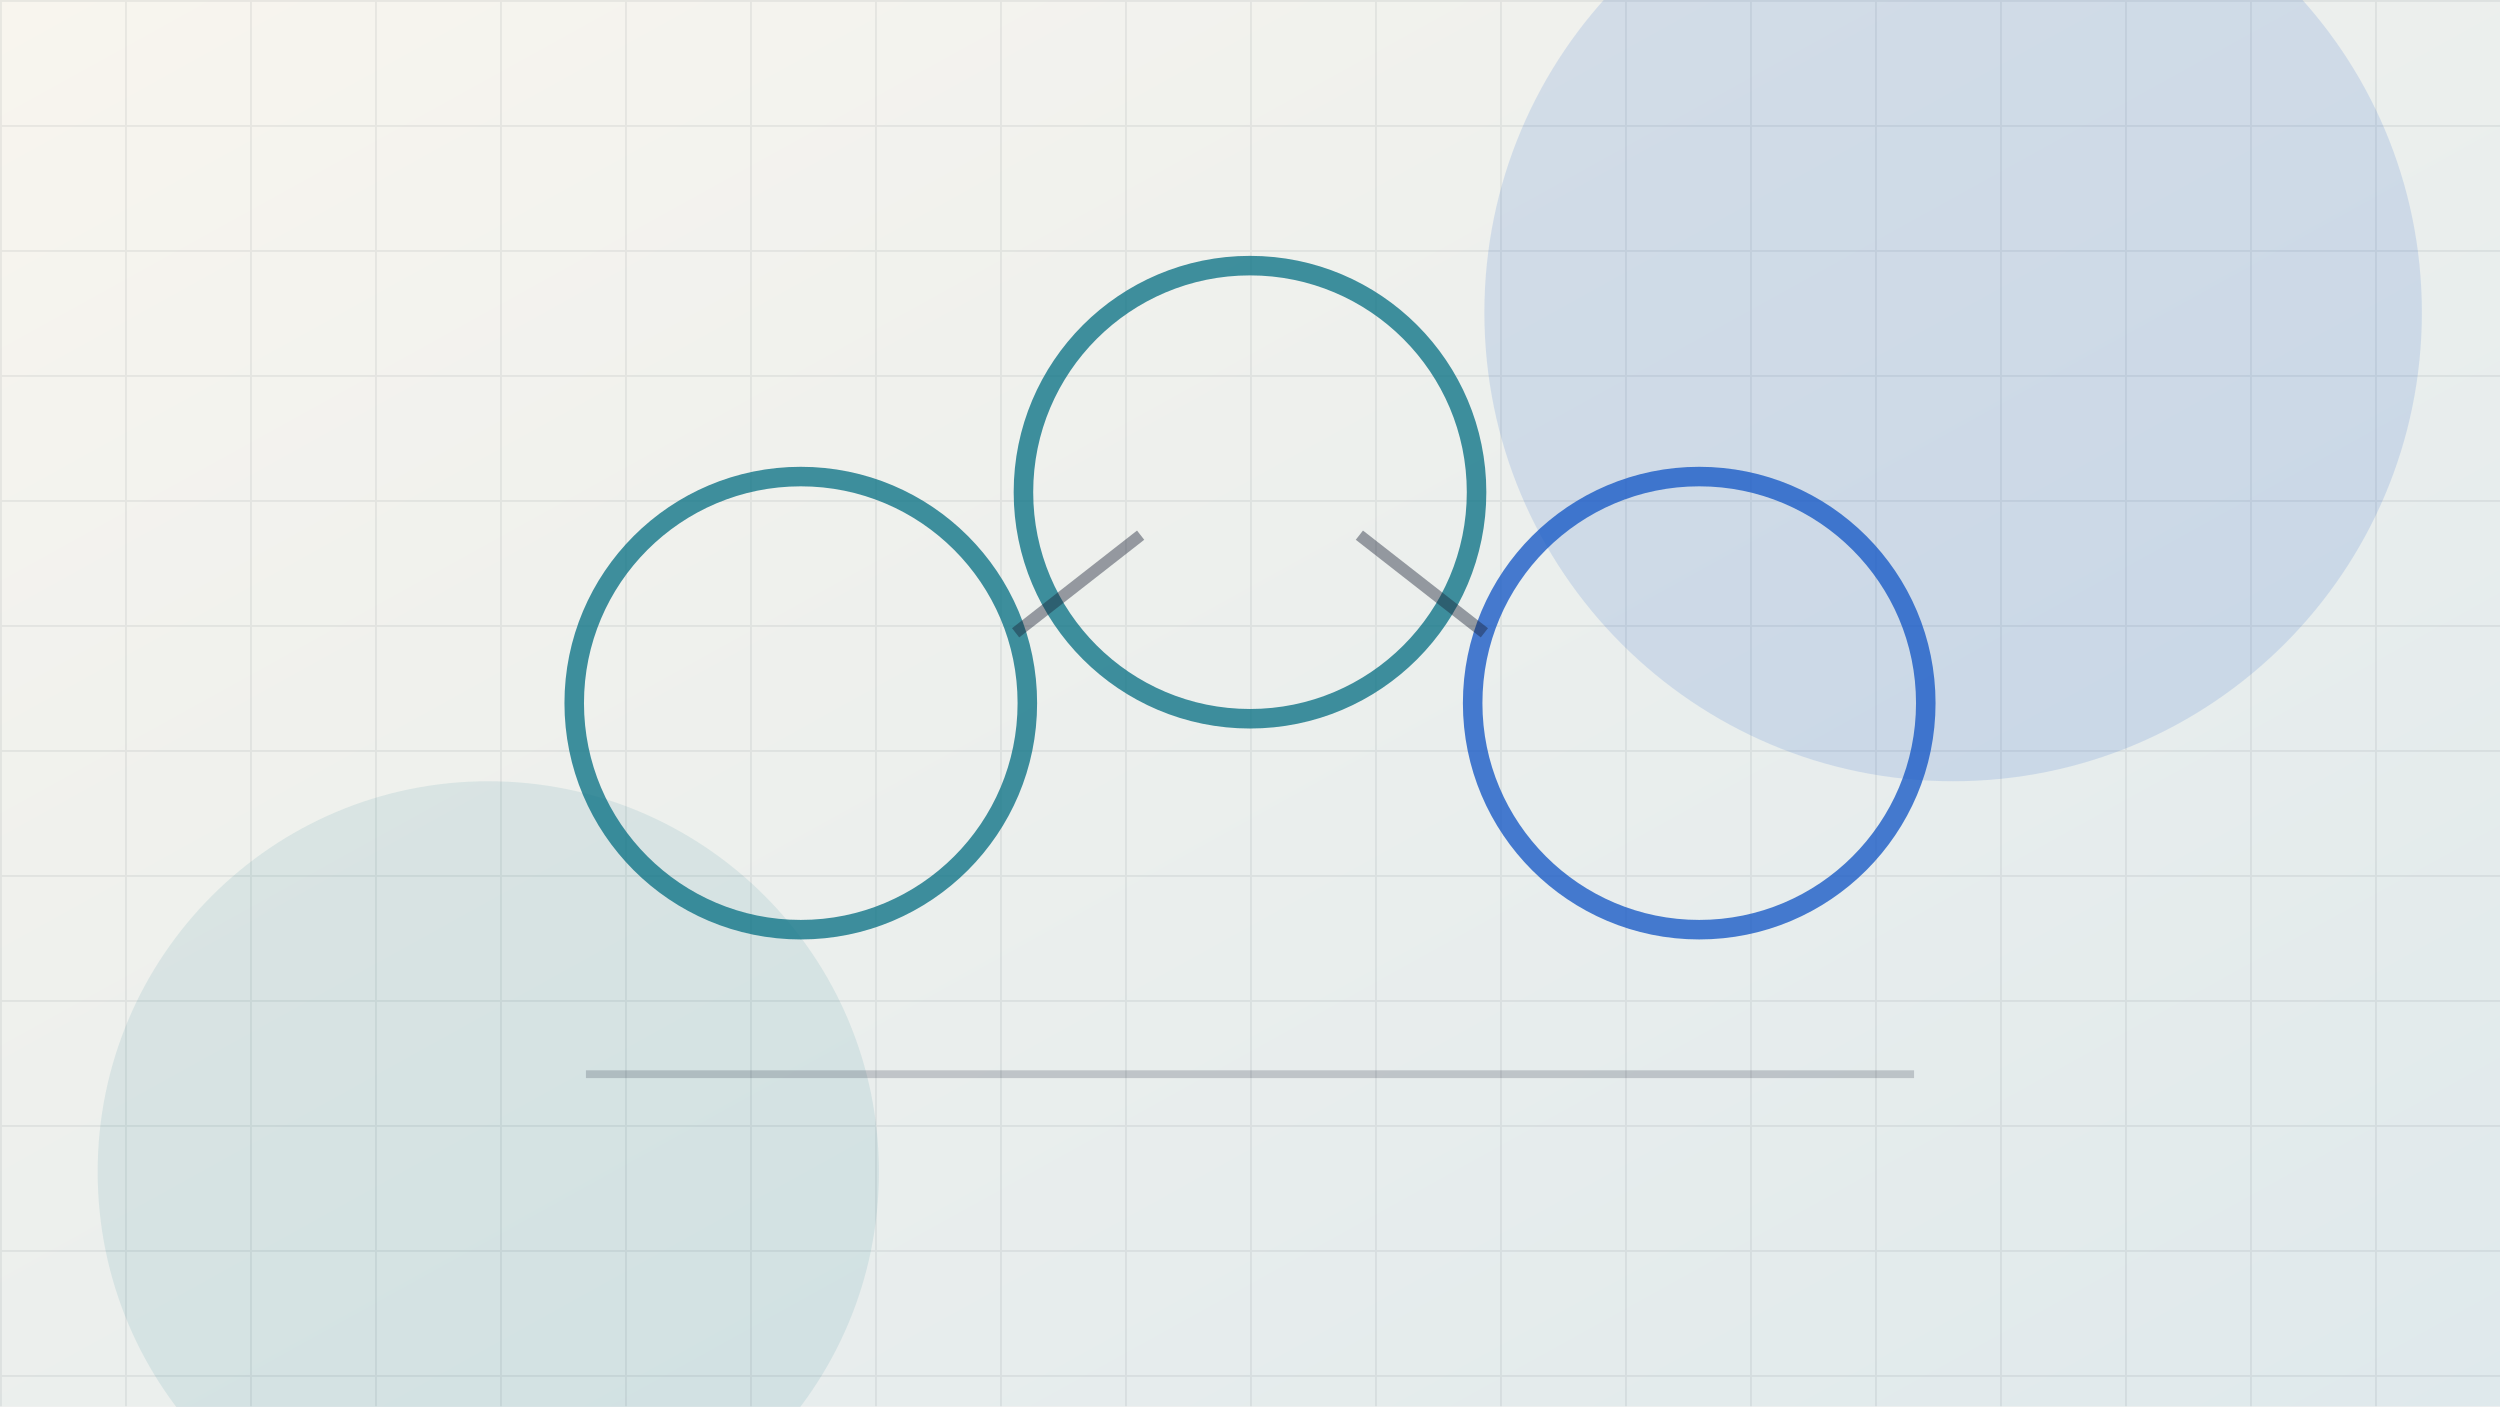
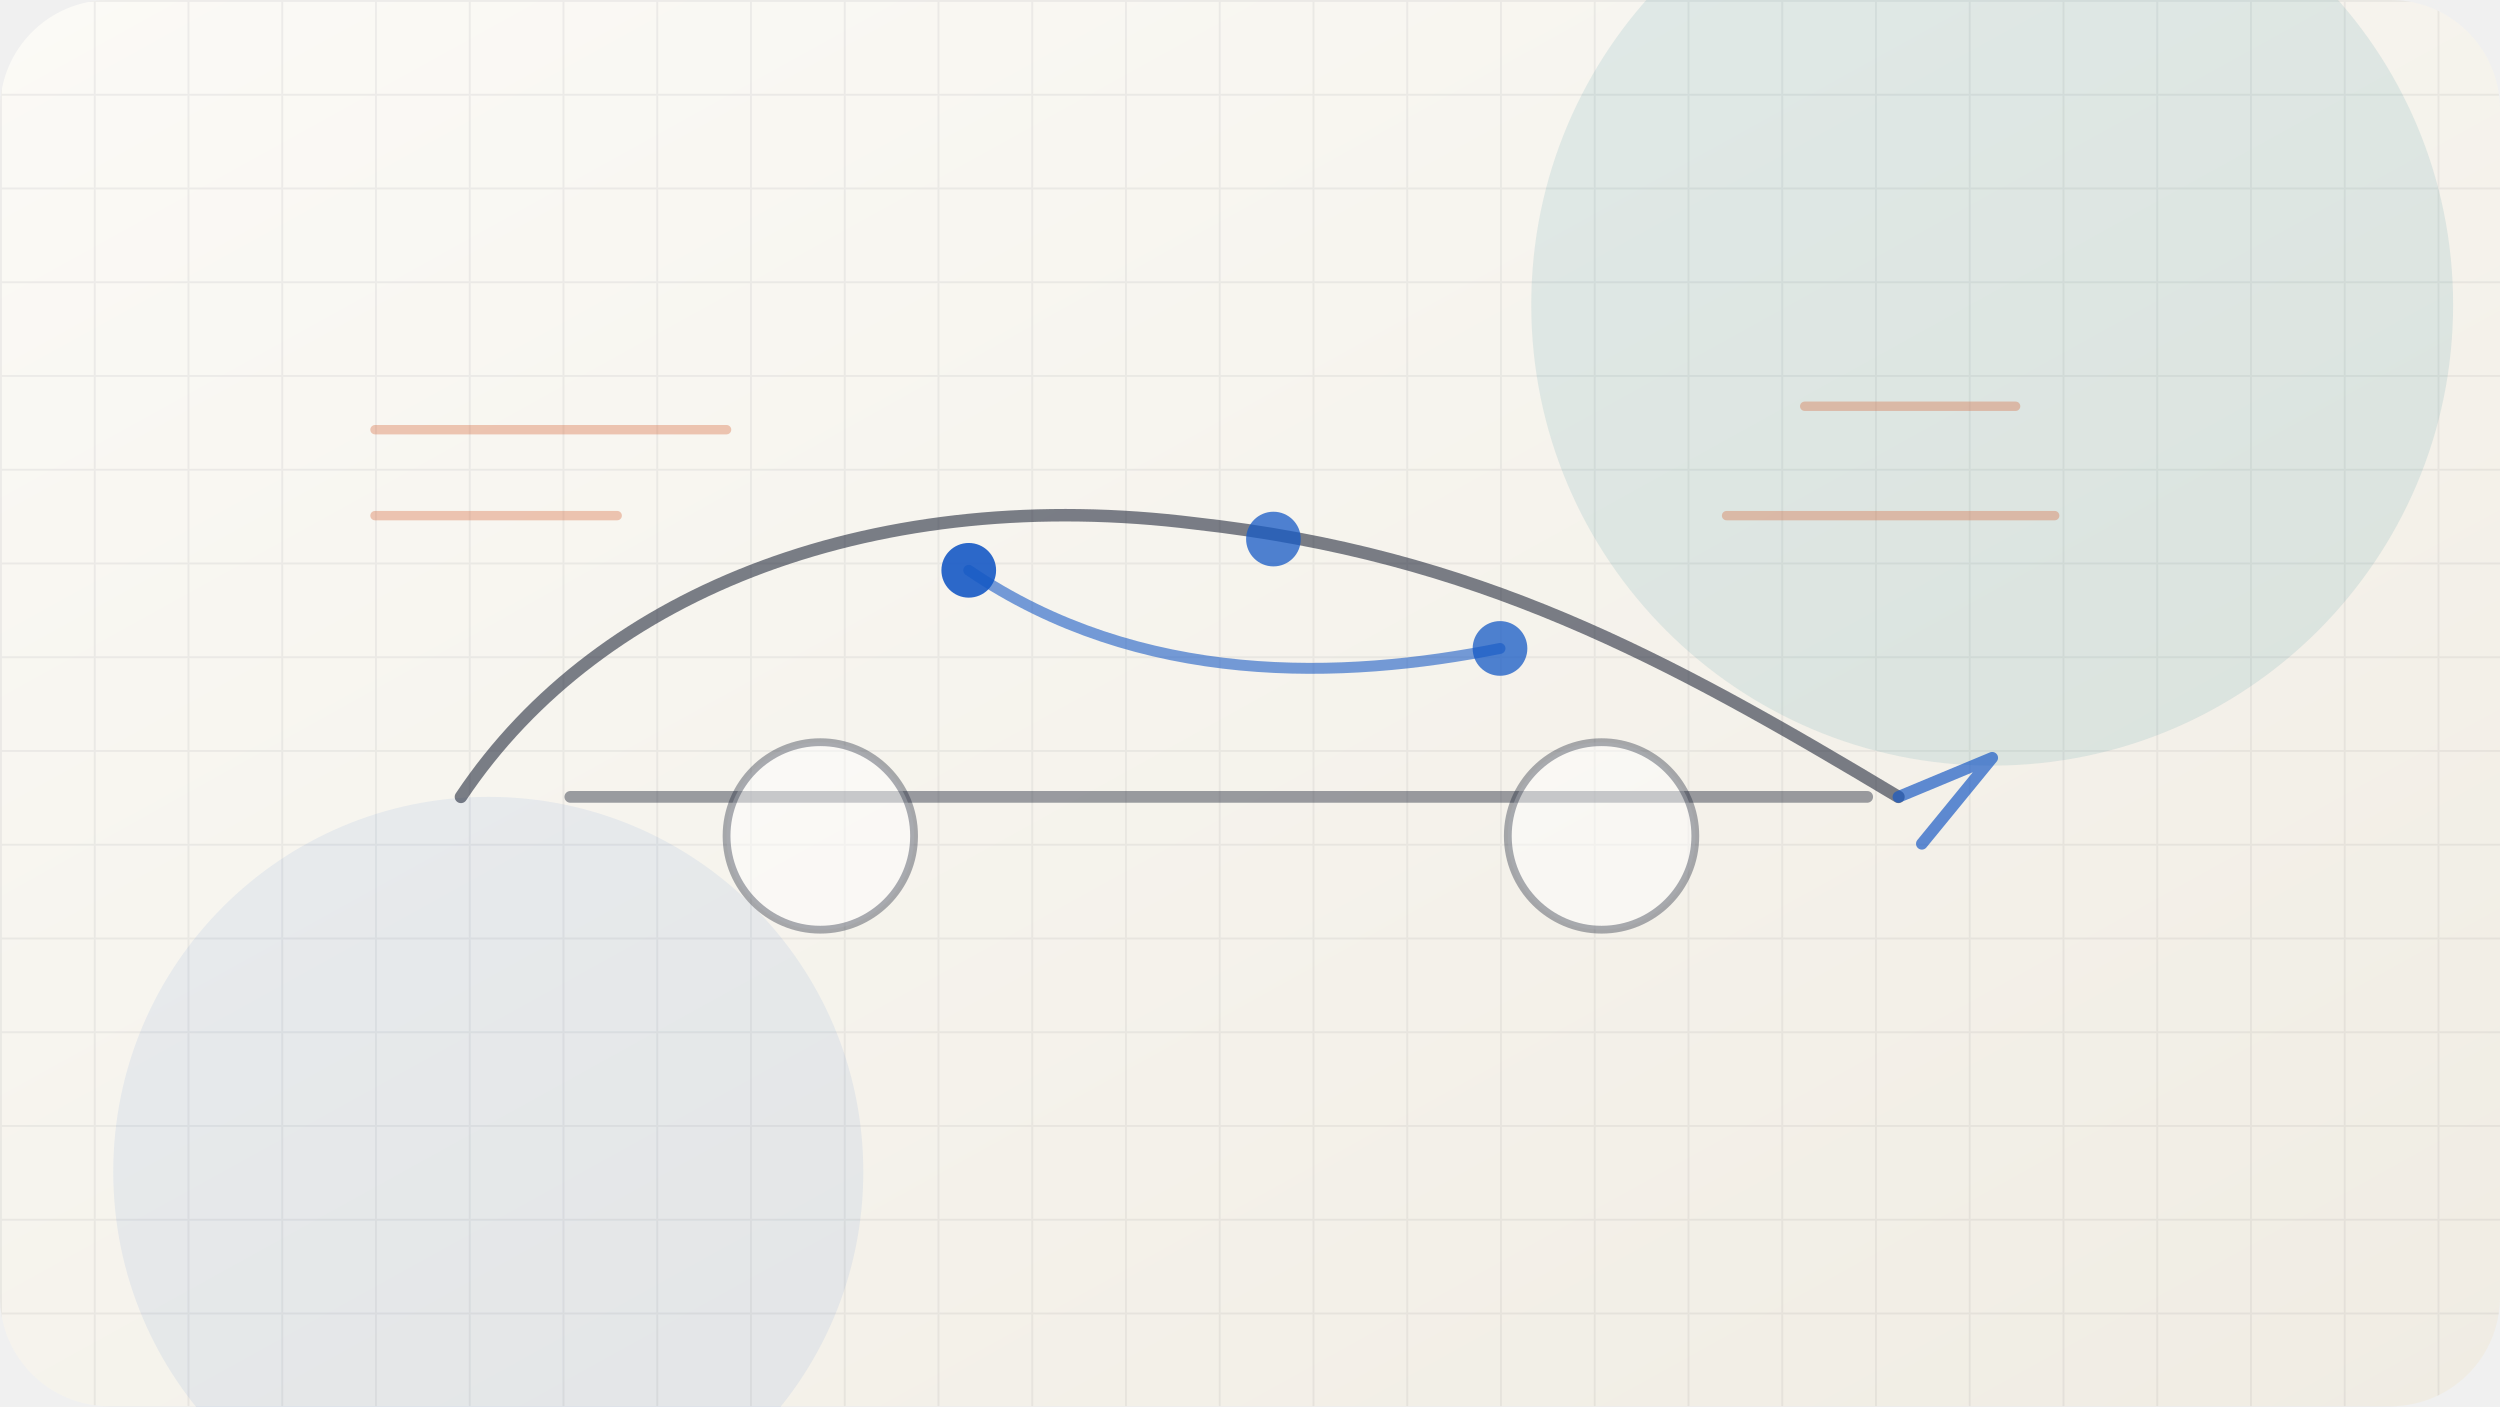
- <svg xmlns="http://www.w3.org/2000/svg" viewBox="0 0 640 360" role="img">
+ <svg xmlns="http://www.w3.org/2000/svg" viewBox="0 0 640 360" role="img" aria-label="Car system analysis blueprint">
  <defs>
    <linearGradient id="bg" x1="0" y1="0" x2="1" y2="1">
-       <stop offset="0" stop-color="#f8f5ee" />
-       <stop offset="1" stop-color="#dfe9ec" />
+       <stop offset="0" stop-color="#fbfaf6" />
+       <stop offset="1" stop-color="#f0ece3" />
    </linearGradient>
-     <pattern id="grid" width="32" height="32" patternUnits="userSpaceOnUse">
-       <path d="M32 0H0V32" fill="none" stroke="#182033" stroke-opacity="0.07" stroke-width="1" />
+     <pattern id="grid" width="24" height="24" patternUnits="userSpaceOnUse">
+       <path d="M24 0H0V24" fill="none" stroke="#182033" stroke-opacity="0.055" stroke-width="1" />
    </pattern>
+     <filter id="softShadow" x="-20%" y="-20%" width="140%" height="140%">
+       <feDropShadow dx="0" dy="10" stdDeviation="12" flood-color="#182033" flood-opacity="0.08" />
+     </filter>
  </defs>
-   <rect width="640" height="360" fill="url(#bg)" />
-   <rect width="640" height="360" fill="url(#grid)" />
-   <circle cx="500" cy="80" r="120" fill="#1659c5" opacity="0.14" />
-   <circle cx="125" cy="300" r="100" fill="#0b7285" opacity="0.10" />
-   <circle cx="205" cy="180" r="58" fill="none" stroke="#0b7285" stroke-width="5" opacity=".78" />
-   <circle cx="320" cy="126" r="58" fill="none" stroke="#0b7285" stroke-width="5" opacity=".78" />
-   <circle cx="435" cy="180" r="58" fill="none" stroke="#1659c5" stroke-width="5" opacity=".78" />
-   <path d="M260 162L292 137M348 137L380 162" stroke="#182033" stroke-width="3" opacity=".42" />
-   <path d="M150 275H490" stroke="#182033" stroke-width="2" opacity=".20" />
+   <rect width="640" height="360" rx="28" fill="url(#bg)" />
+   <rect width="640" height="360" rx="28" fill="url(#grid)" />
+   <circle cx="510" cy="78" r="118" fill="#0b7285" opacity="0.105" />
+   <circle cx="125" cy="300" r="96" fill="#1659c5" opacity="0.075" />
+   <g stroke-linecap="round" stroke-linejoin="round">
+     <path d="M118 204C154 150 226 124 306 134C378 142 426 168 486 204" fill="none" stroke="#182033" stroke-opacity=".56" stroke-width="3.2" />
+     <path d="M146 204H478" stroke="#182033" stroke-opacity=".42" stroke-width="3" />
+     <circle cx="210" cy="214" r="24" fill="#fff" fill-opacity=".45" stroke="#182033" stroke-opacity=".36" stroke-width="2" />
+     <circle cx="410" cy="214" r="24" fill="#fff" fill-opacity=".45" stroke="#182033" stroke-opacity=".36" stroke-width="2" />
+     <circle cx="248" cy="146" r="7" fill="#1659c5" opacity="0.9" />
+     <circle cx="326" cy="138" r="7" fill="#1659c5" opacity="0.75" />
+     <circle cx="384" cy="166" r="7" fill="#1659c5" opacity="0.75" />
+     <path d="M248 146C292 176 344 174 384 166" stroke="#1659c5" stroke-opacity=".58" stroke-width="2.8" fill="none" />
+     <path d="M96 110h90M96 132h62M462 104h54M442 132h84" stroke="#d66b3d" stroke-opacity=".36" stroke-width="2.4" />
+     <path d="M486 204l24-10-18 22" fill="none" stroke="#1659c5" stroke-opacity=".68" stroke-width="3" />
+   </g>
</svg>
